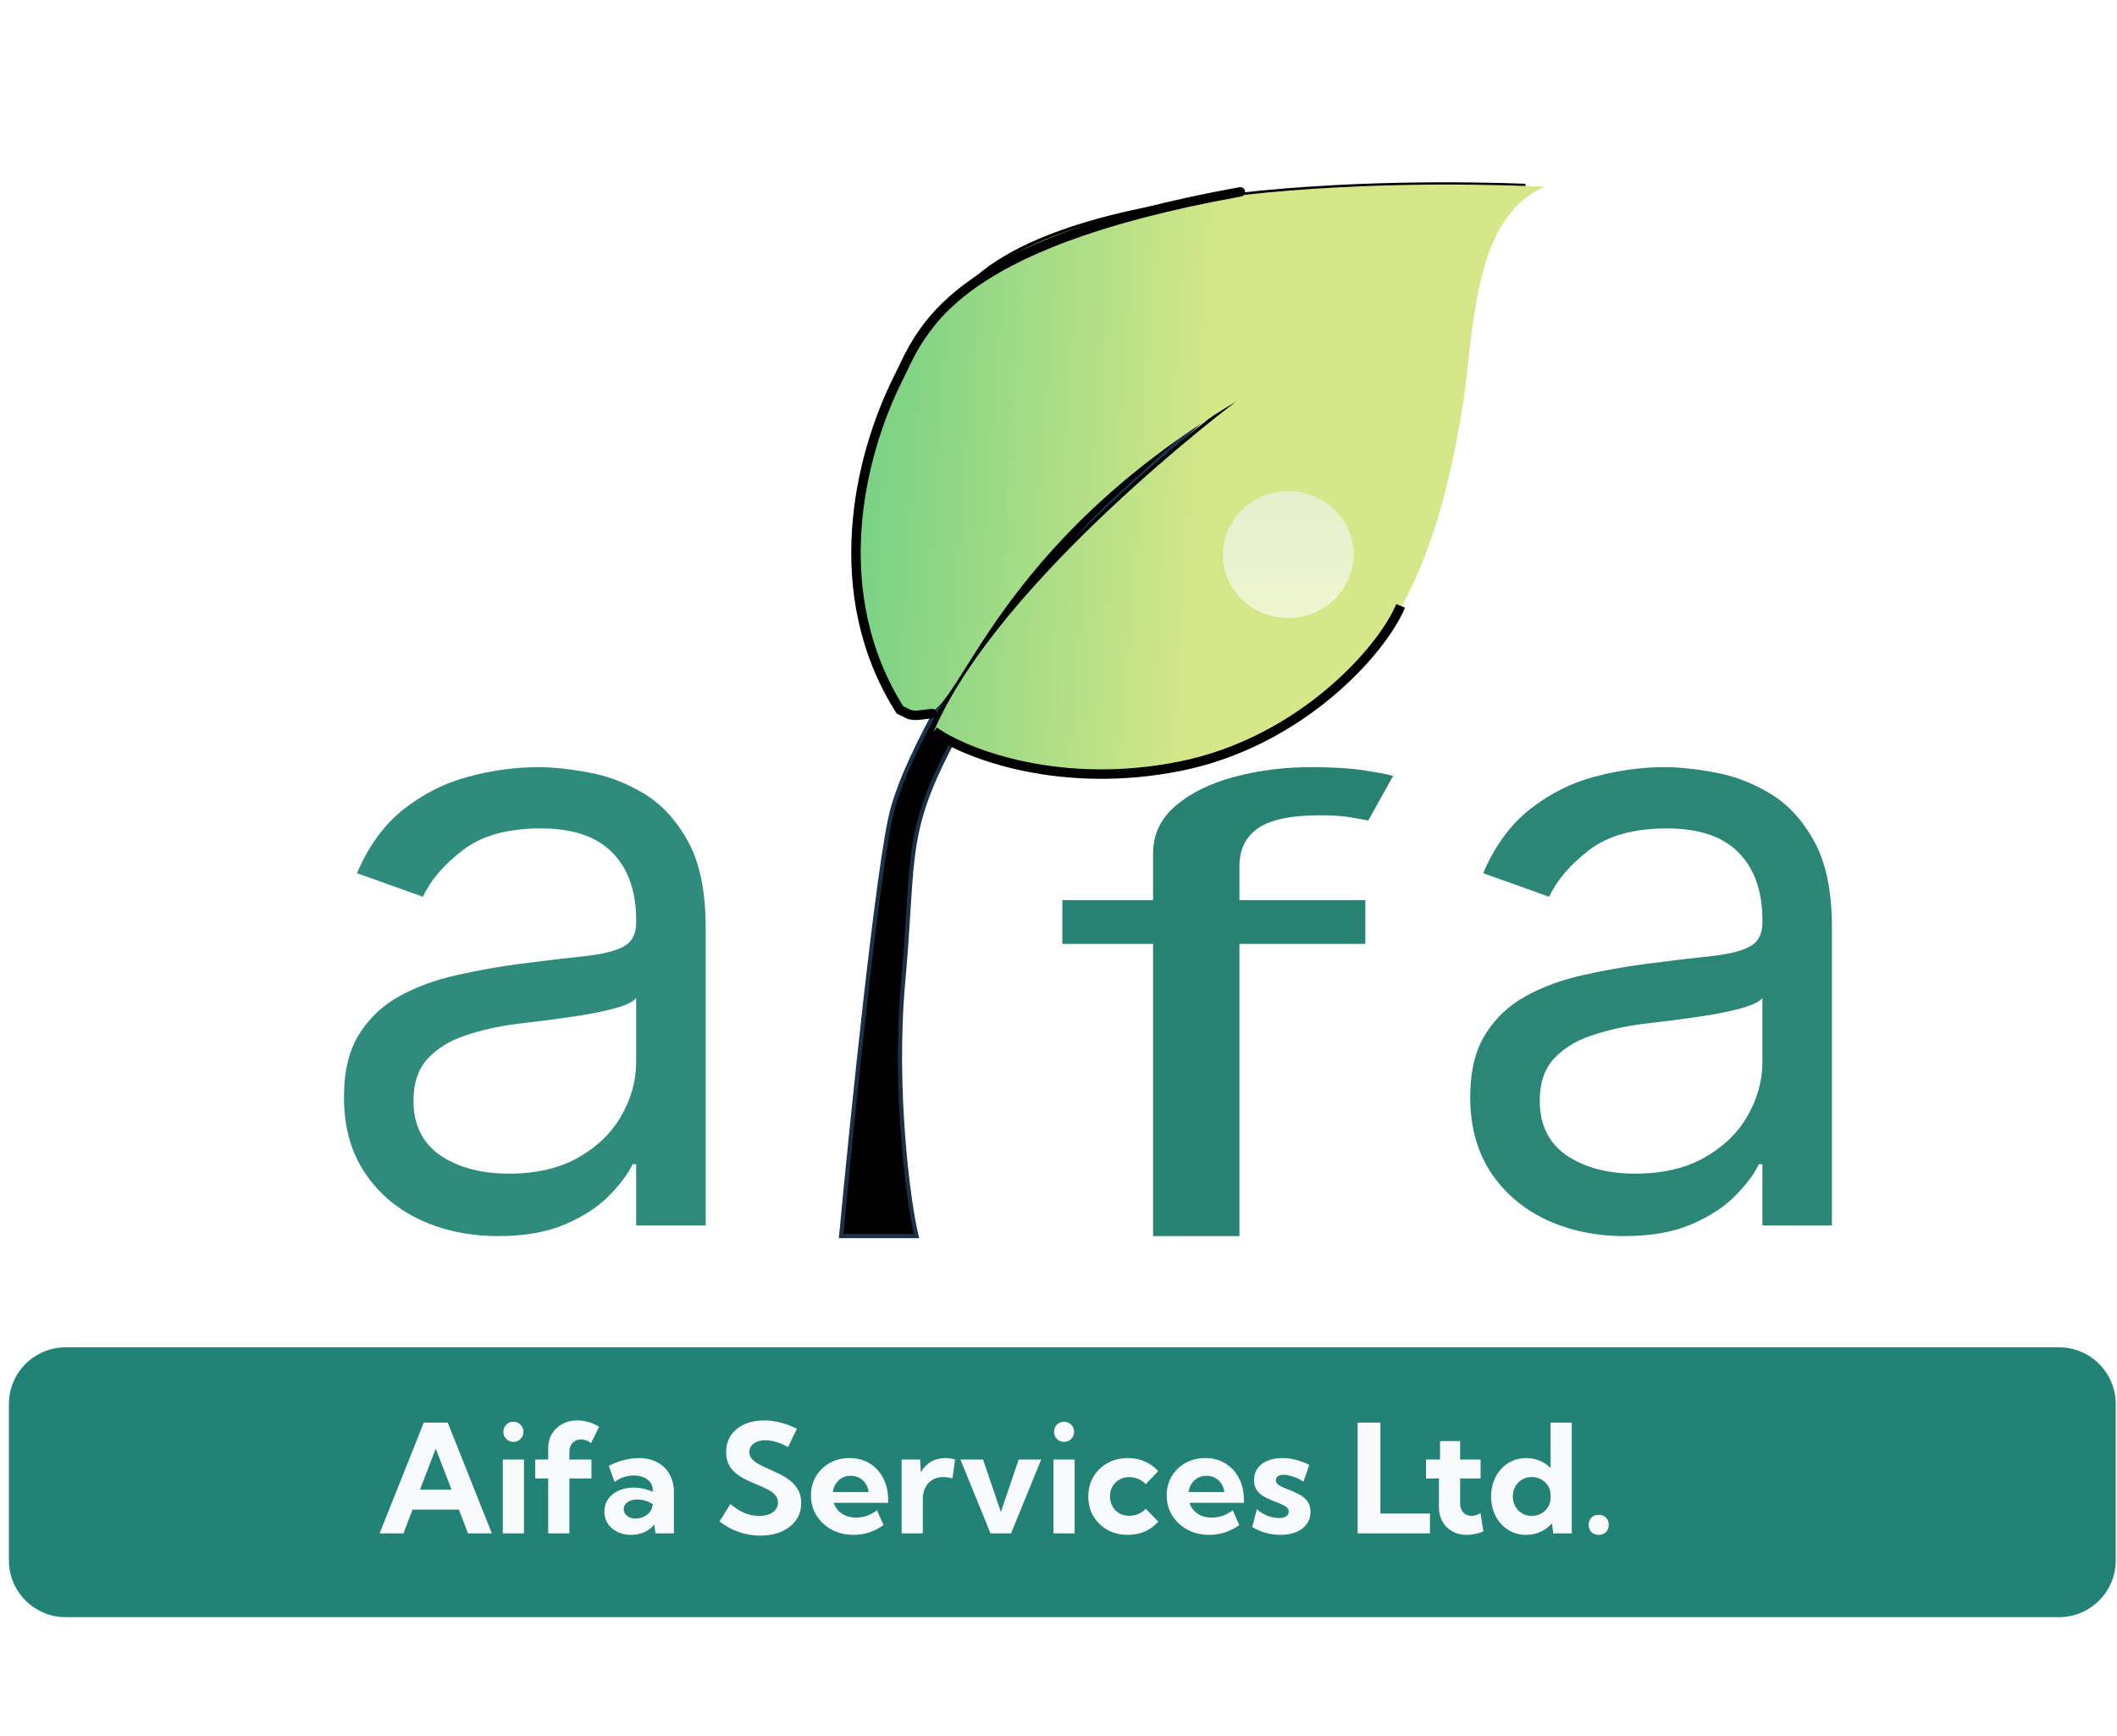
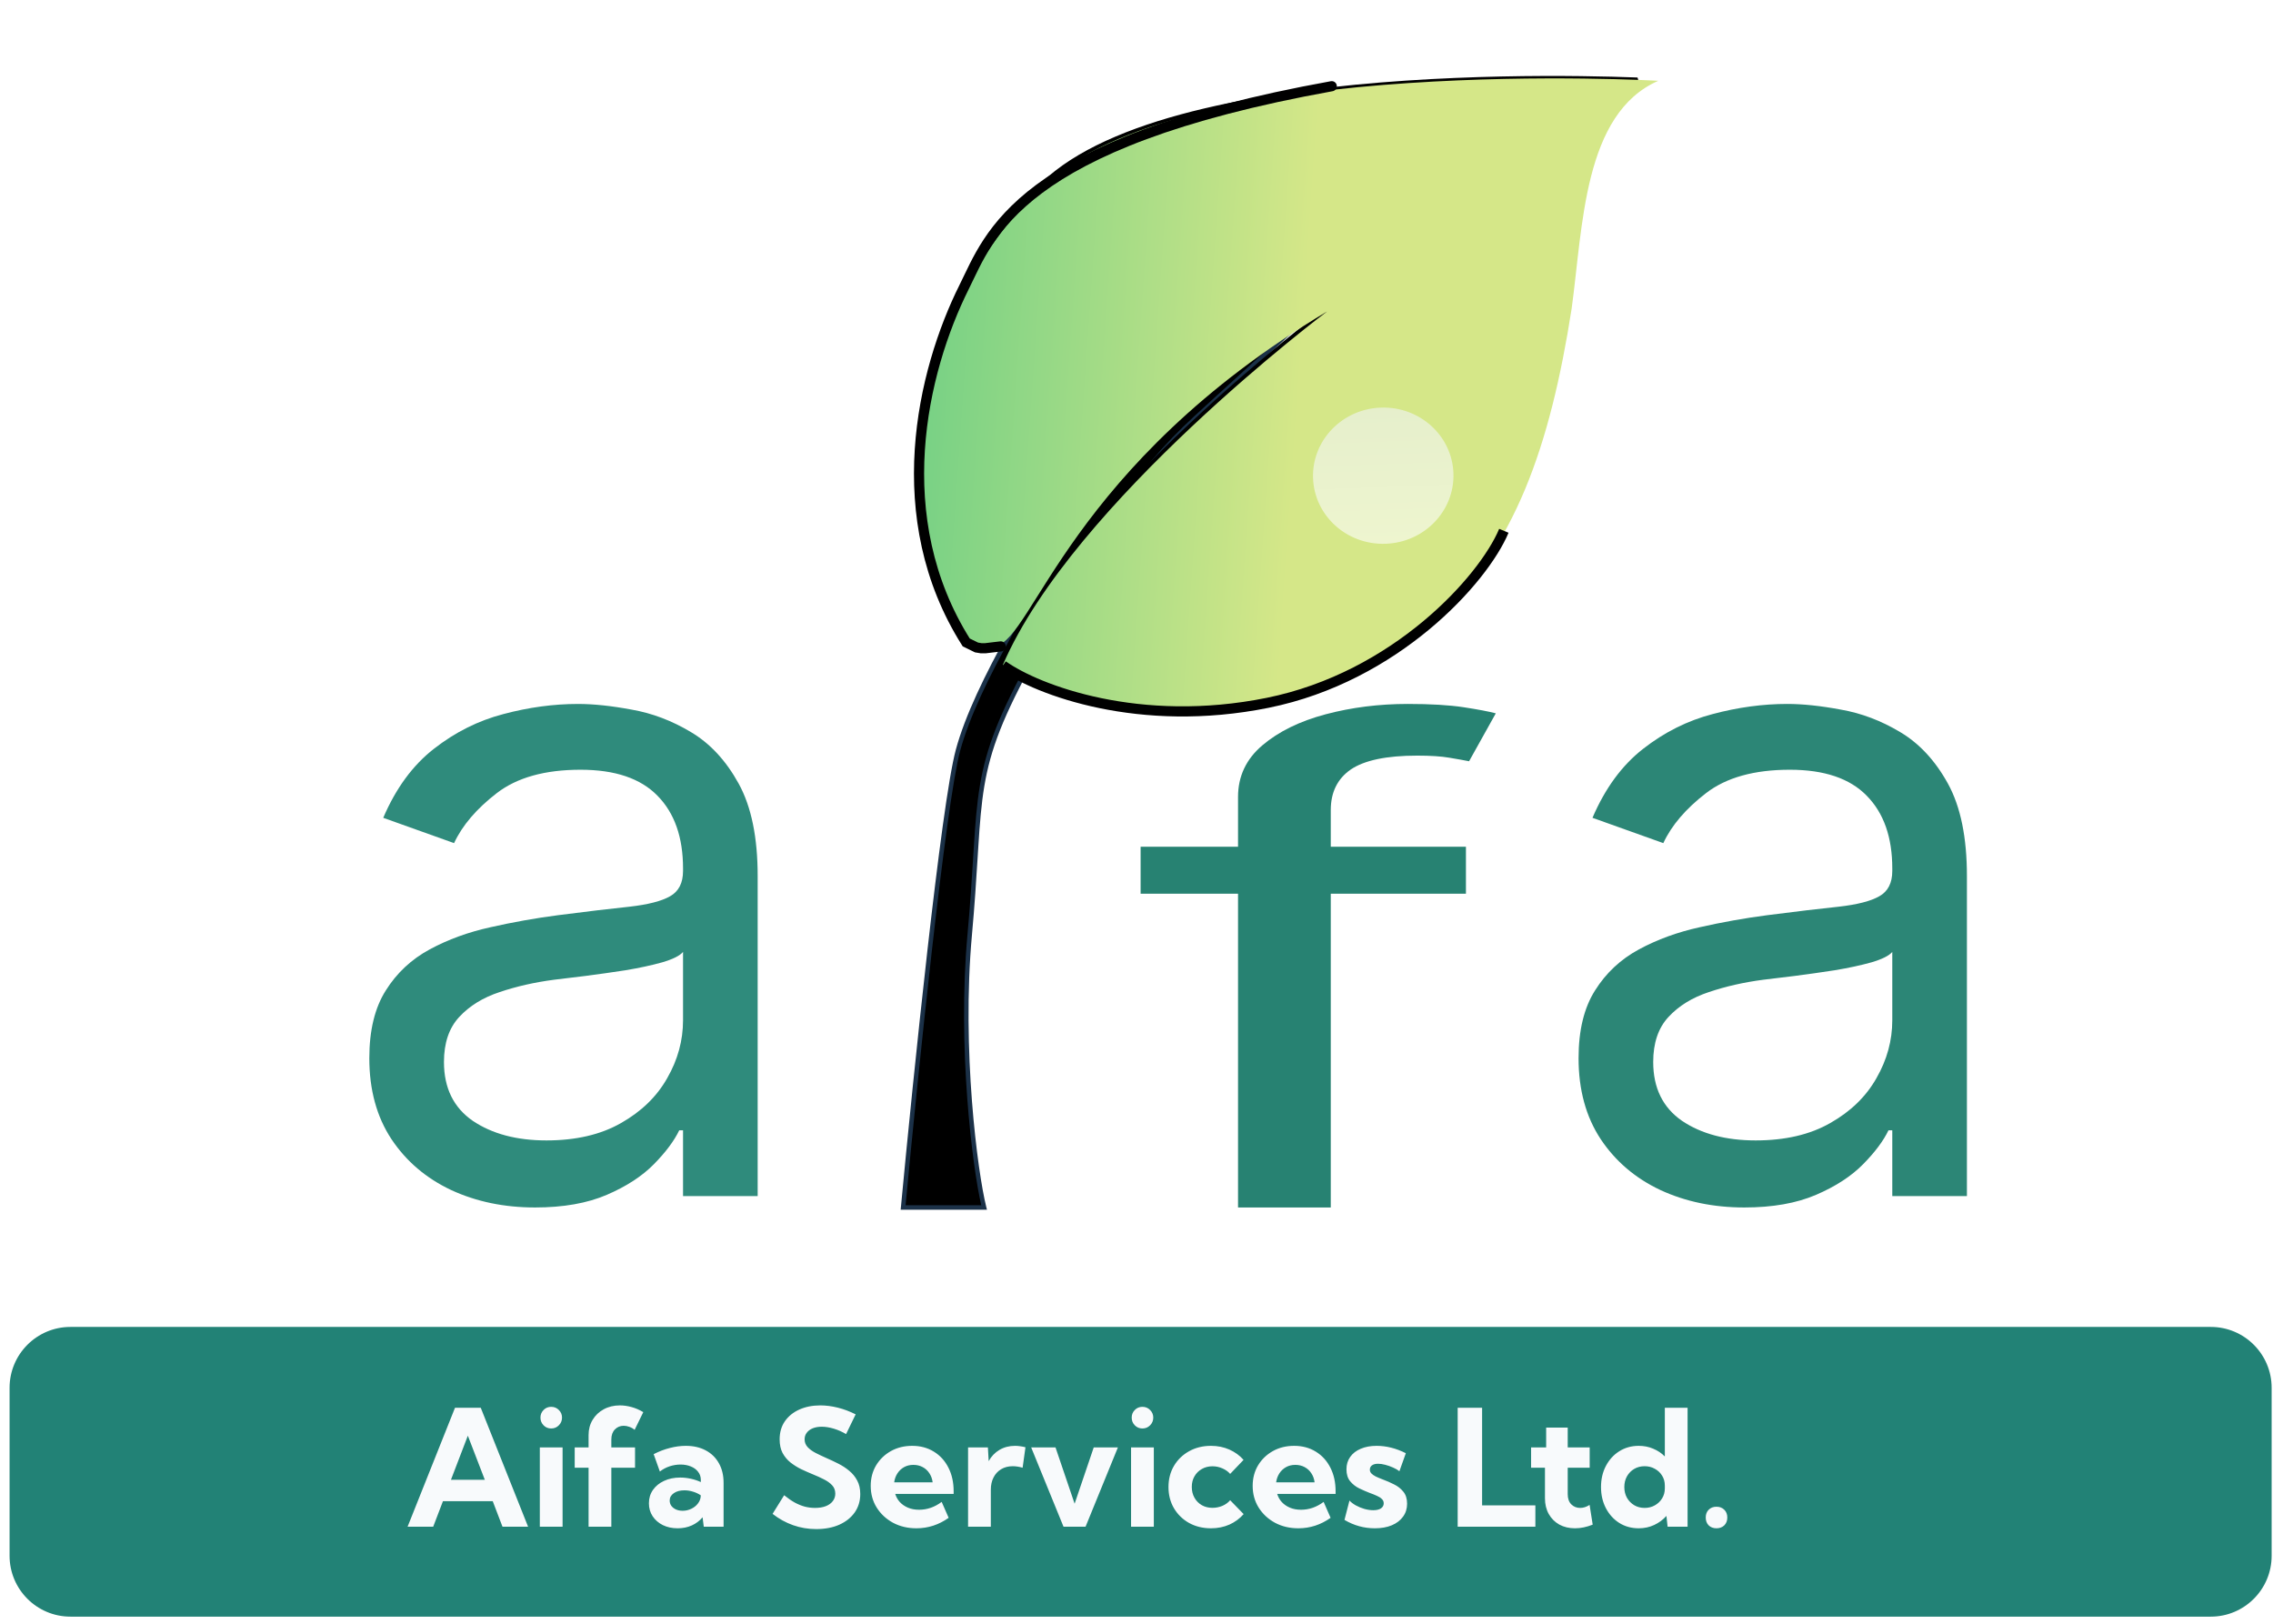
- <svg xmlns="http://www.w3.org/2000/svg" width="244" height="200" viewBox="0 0 224 160" fill="none">
+ <svg xmlns="http://www.w3.org/2000/svg" width="224" height="160" viewBox="0 0 224 160" fill="none">
  <path d="M106.225 51.203C109.314 46.055 126.326 31.374 132.504 27.341C130.016 30.259 123.382 36.048 117.821 41.197C110.871 47.632 108.307 53.083 101.872 64.667C95.436 76.251 96.851 77.954 95.564 92.112C94.534 103.438 96.123 115.55 96.981 118.982H89.001C90.202 106.197 92.965 79.288 94.406 73.934C96.209 67.241 102.364 57.639 106.225 51.203Z" fill="black" />
  <path fill-rule="evenodd" clip-rule="evenodd" d="M118.06 38.69C123.473 33.87 129.281 29.183 132.384 27.157L132.672 27.484C131.417 28.954 129.127 31.14 126.464 33.594C125.244 34.718 123.948 35.898 122.634 37.092C121.071 38.514 119.483 39.958 117.971 41.358C111.839 47.036 109.142 51.934 104.123 61.047C103.479 62.216 102.797 63.455 102.064 64.773C98.852 70.555 97.61 73.852 97.004 77.46C96.7 79.27 96.556 81.162 96.407 83.494C96.383 83.865 96.359 84.246 96.335 84.64C96.205 86.723 96.054 89.152 95.783 92.132C94.755 103.434 96.342 115.52 97.194 118.928L97.263 119.202H88.759L88.782 118.961C89.382 112.568 90.374 102.643 91.395 93.646C92.415 84.661 93.468 76.574 94.194 73.876C95.103 70.502 97.103 66.409 99.351 62.365C101.036 59.333 102.867 56.318 104.49 53.645C105.033 52.751 105.553 51.895 106.036 51.09C106.823 49.778 108.483 47.879 110.608 45.716C112.739 43.548 115.352 41.1 118.06 38.69ZM110.922 46.024C108.796 48.188 107.171 50.054 106.414 51.316C105.928 52.126 105.407 52.984 104.863 53.88C103.241 56.551 101.417 59.555 99.736 62.579C97.49 66.618 95.513 70.672 94.619 73.991C93.904 76.648 92.854 84.692 91.832 93.696C90.824 102.577 89.845 112.364 89.243 118.762H96.701C95.826 114.977 94.338 103.161 95.344 92.092C95.615 89.119 95.766 86.697 95.896 84.614C95.92 84.219 95.944 83.837 95.968 83.466C96.117 81.134 96.262 79.222 96.57 77.388C97.188 73.709 98.456 70.362 101.679 64.56C102.412 63.241 103.094 62.002 103.739 60.831C108.753 51.725 111.485 46.764 117.672 41.035C119.182 39.638 120.775 38.188 122.342 36.763C123.657 35.567 124.953 34.388 126.166 33.27C128.046 31.538 129.729 29.949 130.991 28.655C127.745 31 122.915 34.957 118.353 39.018C115.649 41.425 113.044 43.865 110.922 46.024Z" fill="#1B3148" />
  <rect x="0.944" y="130.753" width="222.922" height="28.547" rx="6" fill="#228276" />
  <path d="M42.691 150.438H40.167L44.839 138.72H47.378L52.042 150.438H49.519L48.558 147.923H43.652L42.691 150.438ZM44.441 145.813H47.777L46.105 141.47L44.441 145.813ZM54.316 140.759C54.019 140.759 53.769 140.655 53.566 140.446C53.363 140.238 53.261 139.985 53.261 139.688C53.261 139.392 53.363 139.142 53.566 138.938C53.769 138.73 54.019 138.626 54.316 138.626C54.618 138.626 54.871 138.73 55.074 138.938C55.282 139.142 55.386 139.392 55.386 139.688C55.386 139.985 55.282 140.238 55.074 140.446C54.871 140.655 54.618 140.759 54.316 140.759ZM55.441 150.438H53.199V142.626H55.441V150.438ZM60.246 150.438H58.003V144.626H56.636V142.626H58.003V141.407C58.003 140.845 58.136 140.345 58.402 139.907C58.667 139.465 59.032 139.118 59.496 138.868C59.964 138.613 60.496 138.485 61.089 138.485C61.464 138.485 61.847 138.54 62.238 138.649C62.628 138.754 63.014 138.92 63.394 139.149L62.542 140.892C62.376 140.756 62.199 140.657 62.011 140.595C61.829 140.527 61.647 140.493 61.464 140.493C61.121 140.493 60.831 140.613 60.597 140.853C60.363 141.092 60.246 141.423 60.246 141.845V142.626H62.581V144.626H60.246V150.438ZM71.308 150.438H69.355L69.238 149.509C68.951 149.853 68.597 150.121 68.175 150.313C67.753 150.501 67.29 150.595 66.785 150.595C66.238 150.595 65.751 150.491 65.324 150.282C64.897 150.069 64.561 149.777 64.316 149.407C64.071 149.032 63.949 148.608 63.949 148.134C63.949 147.634 64.082 147.194 64.347 146.813C64.613 146.433 64.977 146.136 65.441 145.923C65.91 145.704 66.441 145.595 67.035 145.595C67.384 145.595 67.733 145.634 68.082 145.712C68.436 145.79 68.764 145.899 69.066 146.04V145.837C69.066 145.524 68.977 145.256 68.8 145.032C68.628 144.803 68.389 144.626 68.082 144.501C67.779 144.376 67.441 144.313 67.066 144.313C66.707 144.313 66.35 144.371 65.996 144.485C65.647 144.6 65.324 144.772 65.027 145.001L64.417 143.29C64.944 143.019 65.475 142.816 66.011 142.681C66.553 142.54 67.076 142.47 67.582 142.47C68.342 142.47 69.001 142.621 69.558 142.923C70.115 143.22 70.545 143.642 70.847 144.188C71.154 144.73 71.308 145.373 71.308 146.118V150.438ZM67.277 148.868C67.574 148.868 67.858 148.803 68.128 148.673C68.399 148.543 68.618 148.366 68.785 148.142C68.957 147.918 69.048 147.67 69.058 147.399V147.345C68.829 147.188 68.574 147.069 68.292 146.985C68.016 146.897 67.735 146.853 67.449 146.853C67.022 146.853 66.673 146.946 66.402 147.134C66.131 147.321 65.996 147.563 65.996 147.86C65.996 148.053 66.05 148.228 66.16 148.384C66.274 148.535 66.428 148.655 66.621 148.743C66.813 148.826 67.032 148.868 67.277 148.868ZM76.136 149.173L77.277 147.337C77.636 147.629 77.983 147.868 78.316 148.056C78.654 148.238 78.988 148.373 79.316 148.462C79.644 148.545 79.98 148.587 80.324 148.587C80.73 148.587 81.082 148.53 81.378 148.415C81.675 148.3 81.904 148.136 82.066 147.923C82.233 147.709 82.316 147.462 82.316 147.181C82.316 146.853 82.212 146.576 82.003 146.353C81.795 146.129 81.522 145.933 81.183 145.767C80.85 145.595 80.488 145.431 80.097 145.274C79.717 145.118 79.334 144.949 78.949 144.767C78.569 144.579 78.217 144.358 77.894 144.103C77.576 143.847 77.319 143.537 77.121 143.173C76.928 142.803 76.832 142.355 76.832 141.829C76.832 141.142 77.003 140.548 77.347 140.048C77.696 139.548 78.173 139.162 78.777 138.892C79.381 138.621 80.071 138.485 80.847 138.485C81.394 138.485 81.962 138.558 82.55 138.704C83.144 138.85 83.735 139.071 84.324 139.368L83.378 141.313C83.009 141.09 82.61 140.912 82.183 140.782C81.756 140.652 81.355 140.587 80.98 140.587C80.641 140.587 80.344 140.639 80.089 140.743C79.839 140.847 79.644 140.993 79.503 141.181C79.363 141.363 79.292 141.579 79.292 141.829C79.292 142.126 79.394 142.384 79.597 142.603C79.8 142.816 80.063 143.006 80.386 143.173C80.714 143.34 81.066 143.506 81.441 143.673C81.826 143.84 82.214 144.022 82.605 144.22C83.001 144.418 83.36 144.652 83.683 144.923C84.011 145.188 84.274 145.509 84.472 145.884C84.675 146.254 84.777 146.699 84.777 147.22C84.777 147.907 84.594 148.511 84.23 149.032C83.865 149.548 83.358 149.951 82.707 150.243C82.055 150.53 81.298 150.673 80.433 150.673C79.641 150.673 78.884 150.545 78.16 150.29C77.436 150.035 76.761 149.662 76.136 149.173ZM93.488 149.563C92.519 150.251 91.459 150.595 90.308 150.595C89.454 150.595 88.686 150.412 88.003 150.048C87.326 149.678 86.79 149.178 86.394 148.548C86.003 147.918 85.808 147.207 85.808 146.415C85.808 145.66 85.985 144.985 86.339 144.392C86.699 143.798 87.186 143.329 87.8 142.985C88.415 142.642 89.113 142.47 89.894 142.47C90.701 142.47 91.412 142.66 92.027 143.04C92.641 143.415 93.121 143.941 93.464 144.618C93.808 145.29 93.98 146.069 93.98 146.954V147.204H88.222C88.316 147.511 88.469 147.782 88.683 148.017C88.897 148.246 89.162 148.428 89.48 148.563C89.798 148.699 90.162 148.767 90.574 148.767C91.371 148.767 92.113 148.509 92.8 147.993L93.488 149.563ZM88.121 146.063H91.91C91.868 145.725 91.761 145.428 91.589 145.173C91.423 144.912 91.201 144.709 90.925 144.563C90.654 144.418 90.35 144.345 90.011 144.345C89.667 144.345 89.36 144.42 89.089 144.571C88.824 144.722 88.608 144.925 88.441 145.181C88.274 145.436 88.167 145.73 88.121 146.063ZM97.644 150.438H95.402V142.626H97.355L97.433 143.978C97.694 143.504 98.048 143.134 98.496 142.868C98.944 142.603 99.457 142.47 100.035 142.47C100.201 142.47 100.368 142.483 100.535 142.509C100.707 142.53 100.881 142.563 101.058 142.61L100.777 144.626C100.433 144.527 100.108 144.478 99.8 144.478C99.368 144.478 98.988 144.576 98.66 144.774C98.337 144.967 98.087 145.238 97.91 145.587C97.733 145.931 97.644 146.334 97.644 146.798V150.438ZM110.167 142.626L106.98 150.438H104.808L101.621 142.626H104.019L105.902 148.173L107.785 142.626H110.167ZM112.582 140.759C112.285 140.759 112.035 140.655 111.832 140.446C111.628 140.238 111.527 139.985 111.527 139.688C111.527 139.392 111.628 139.142 111.832 138.938C112.035 138.73 112.285 138.626 112.582 138.626C112.884 138.626 113.136 138.73 113.339 138.938C113.548 139.142 113.652 139.392 113.652 139.688C113.652 139.985 113.548 140.238 113.339 140.446C113.136 140.655 112.884 140.759 112.582 140.759ZM113.707 150.438H111.464V142.626H113.707V150.438ZM122.558 149.196C122.178 149.634 121.712 149.978 121.16 150.228C120.608 150.472 120.001 150.595 119.339 150.595C118.537 150.595 117.818 150.42 117.183 150.071C116.553 149.717 116.055 149.233 115.691 148.618C115.332 148.004 115.152 147.308 115.152 146.532C115.152 145.751 115.332 145.056 115.691 144.446C116.055 143.832 116.553 143.35 117.183 143.001C117.818 142.647 118.537 142.47 119.339 142.47C119.996 142.47 120.6 142.592 121.152 142.837C121.704 143.082 122.17 143.42 122.55 143.853L121.23 145.235C121.027 145.001 120.769 144.819 120.457 144.688C120.149 144.553 119.826 144.485 119.488 144.485C119.097 144.485 118.748 144.574 118.441 144.751C118.134 144.923 117.891 145.162 117.714 145.47C117.537 145.772 117.449 146.121 117.449 146.517C117.449 146.918 117.537 147.274 117.714 147.587C117.891 147.899 118.134 148.144 118.441 148.321C118.748 148.493 119.097 148.579 119.488 148.579C119.826 148.579 120.152 148.514 120.464 148.384C120.777 148.248 121.032 148.063 121.23 147.829L122.558 149.196ZM131.128 149.563C130.16 150.251 129.1 150.595 127.949 150.595C127.095 150.595 126.326 150.412 125.644 150.048C124.967 149.678 124.43 149.178 124.035 148.548C123.644 147.918 123.449 147.207 123.449 146.415C123.449 145.66 123.626 144.985 123.98 144.392C124.339 143.798 124.826 143.329 125.441 142.985C126.055 142.642 126.753 142.47 127.535 142.47C128.342 142.47 129.053 142.66 129.667 143.04C130.282 143.415 130.761 143.941 131.105 144.618C131.449 145.29 131.621 146.069 131.621 146.954V147.204H125.863C125.957 147.511 126.11 147.782 126.324 148.017C126.537 148.246 126.803 148.428 127.121 148.563C127.438 148.699 127.803 148.767 128.214 148.767C129.011 148.767 129.753 148.509 130.441 147.993L131.128 149.563ZM125.761 146.063H129.55C129.509 145.725 129.402 145.428 129.23 145.173C129.063 144.912 128.842 144.709 128.566 144.563C128.295 144.418 127.99 144.345 127.652 144.345C127.308 144.345 127.001 144.42 126.73 144.571C126.464 144.722 126.248 144.925 126.082 145.181C125.915 145.436 125.808 145.73 125.761 146.063ZM132.496 149.767L132.988 147.86C133.144 148.032 133.352 148.191 133.613 148.337C133.878 148.483 134.162 148.6 134.464 148.688C134.772 148.772 135.061 148.813 135.332 148.813C135.654 148.813 135.907 148.754 136.089 148.634C136.272 148.509 136.363 148.342 136.363 148.134C136.363 147.962 136.3 147.819 136.175 147.704C136.055 147.584 135.891 147.48 135.683 147.392C135.48 147.298 135.253 147.207 135.003 147.118C134.665 146.988 134.316 146.837 133.957 146.665C133.602 146.493 133.303 146.259 133.058 145.962C132.813 145.665 132.691 145.272 132.691 144.782C132.691 144.313 132.813 143.907 133.058 143.563C133.303 143.215 133.649 142.946 134.097 142.759C134.545 142.566 135.066 142.47 135.66 142.47C136.623 142.47 137.584 142.712 138.542 143.196L137.91 144.97C137.743 144.84 137.535 144.72 137.285 144.61C137.035 144.496 136.777 144.405 136.511 144.337C136.251 144.269 136.016 144.235 135.808 144.235C135.553 144.235 135.352 144.287 135.207 144.392C135.066 144.496 134.996 144.639 134.996 144.821C134.996 144.957 135.045 145.079 135.144 145.188C135.243 145.293 135.389 145.394 135.582 145.493C135.779 145.587 136.022 145.688 136.308 145.798C136.662 145.928 137.019 146.084 137.378 146.267C137.743 146.444 138.048 146.683 138.292 146.985C138.542 147.282 138.667 147.678 138.667 148.173C138.667 148.657 138.535 149.082 138.269 149.446C138.009 149.811 137.639 150.095 137.16 150.298C136.686 150.496 136.128 150.595 135.488 150.595C134.42 150.595 133.423 150.319 132.496 149.767ZM151.308 150.438H143.652V138.72H146.058V148.337H151.308V150.438ZM156.957 150.235C156.358 150.475 155.777 150.595 155.214 150.595C154.631 150.595 154.115 150.472 153.667 150.228C153.225 149.978 152.878 149.631 152.628 149.188C152.378 148.741 152.253 148.225 152.253 147.642V144.626H150.886V142.626H152.371V140.673H154.496V142.626H156.66V144.626H154.496V147.235C154.496 147.662 154.613 147.996 154.847 148.235C155.082 148.47 155.373 148.587 155.722 148.587C156.04 148.587 156.35 148.488 156.652 148.29L156.957 150.235ZM166.308 150.438H164.339L164.222 149.376C163.889 149.751 163.488 150.048 163.019 150.267C162.555 150.485 162.048 150.595 161.496 150.595C160.782 150.595 160.144 150.42 159.582 150.071C159.024 149.717 158.584 149.233 158.261 148.618C157.938 148.004 157.777 147.308 157.777 146.532C157.777 145.751 157.938 145.056 158.261 144.446C158.584 143.832 159.024 143.35 159.582 143.001C160.144 142.647 160.782 142.47 161.496 142.47C162.006 142.47 162.48 142.563 162.917 142.751C163.36 142.933 163.743 143.188 164.066 143.517V138.72H166.308V150.438ZM162.074 148.587C162.443 148.587 162.777 148.504 163.074 148.337C163.376 148.17 163.615 147.944 163.792 147.657C163.975 147.366 164.066 147.035 164.066 146.665V146.384C164.066 146.014 163.975 145.686 163.792 145.399C163.615 145.113 163.376 144.889 163.074 144.728C162.777 144.561 162.443 144.478 162.074 144.478C161.693 144.478 161.352 144.566 161.05 144.743C160.748 144.92 160.509 145.165 160.332 145.478C160.16 145.785 160.074 146.136 160.074 146.532C160.074 146.923 160.16 147.274 160.332 147.587C160.509 147.894 160.748 148.139 161.05 148.321C161.352 148.498 161.693 148.587 162.074 148.587ZM169.152 150.595C168.839 150.595 168.584 150.498 168.386 150.306C168.193 150.108 168.097 149.85 168.097 149.532C168.097 149.215 168.193 148.959 168.386 148.767C168.584 148.569 168.839 148.47 169.152 148.47C169.47 148.47 169.727 148.569 169.925 148.767C170.123 148.959 170.222 149.215 170.222 149.532C170.222 149.85 170.123 150.108 169.925 150.306C169.727 150.498 169.47 150.595 169.152 150.595Z" fill="#F8FAFC" />
  <path d="M52.727 118.982C49.693 118.982 46.94 118.411 44.468 117.268C41.995 116.104 40.032 114.432 38.577 112.25C37.123 110.048 36.395 107.388 36.395 104.272C36.395 101.529 36.936 99.306 38.016 97.602C39.096 95.878 40.541 94.527 42.348 93.55C44.156 92.574 46.15 91.847 48.332 91.369C50.534 90.87 52.747 90.475 54.97 90.185C57.879 89.811 60.237 89.53 62.045 89.343C63.873 89.135 65.203 88.793 66.034 88.315C66.886 87.837 67.312 87.006 67.312 85.821V85.572C67.312 82.497 66.471 80.108 64.788 78.404C63.126 76.7 60.601 75.848 57.214 75.848C53.703 75.848 50.95 76.617 48.955 78.154C46.961 79.692 45.558 81.334 44.748 83.079L37.767 80.585C39.013 77.677 40.676 75.412 42.753 73.791C44.852 72.15 47.137 71.007 49.61 70.363C52.103 69.698 54.555 69.366 56.965 69.366C58.502 69.366 60.269 69.553 62.263 69.927C64.279 70.28 66.221 71.017 68.091 72.139C69.982 73.261 71.551 74.955 72.797 77.219C74.044 79.484 74.667 82.518 74.667 86.32V117.86H67.312V111.377H66.938C66.439 112.416 65.608 113.528 64.445 114.712C63.281 115.897 61.733 116.904 59.801 117.735C57.869 118.566 55.511 118.982 52.727 118.982ZM53.848 112.375C56.757 112.375 59.209 111.803 61.204 110.661C63.219 109.518 64.736 108.043 65.754 106.235C66.793 104.427 67.312 102.526 67.312 100.532V93.8C67.001 94.174 66.315 94.517 65.255 94.828C64.216 95.119 63.011 95.379 61.64 95.608C60.289 95.815 58.97 96.002 57.682 96.168C56.414 96.314 55.386 96.439 54.596 96.542C52.685 96.792 50.898 97.197 49.236 97.758C47.594 98.298 46.265 99.119 45.247 100.22C44.249 101.3 43.751 102.776 43.751 104.646C43.751 107.201 44.696 109.133 46.587 110.442C48.498 111.731 50.919 112.375 53.848 112.375Z" fill="#2F8B7C" />
  <path d="M171.896 118.982C168.862 118.982 166.109 118.41 163.637 117.268C161.164 116.104 159.201 114.431 157.746 112.25C156.292 110.047 155.565 107.388 155.565 104.271C155.565 101.529 156.105 99.306 157.185 97.602C158.266 95.877 159.71 94.527 161.517 93.55C163.325 92.574 165.32 91.847 167.501 91.369C169.704 90.87 171.916 90.475 174.14 90.184C177.048 89.81 179.407 89.53 181.214 89.343C183.043 89.135 184.372 88.792 185.204 88.314C186.055 87.837 186.481 87.005 186.481 85.821V85.572C186.481 82.497 185.64 80.107 183.957 78.404C182.295 76.7 179.77 75.848 176.384 75.848C172.872 75.848 170.119 76.617 168.125 78.154C166.13 79.692 164.727 81.333 163.917 83.079L156.936 80.585C158.183 77.676 159.845 75.412 161.923 73.791C164.021 72.15 166.307 71.007 168.779 70.363C171.272 69.698 173.724 69.365 176.134 69.365C177.672 69.365 179.438 69.552 181.432 69.927C183.448 70.28 185.391 71.017 187.26 72.139C189.151 73.261 190.72 74.955 191.967 77.219C193.213 79.484 193.836 82.517 193.836 86.32V117.86H186.481V111.377H186.107C185.609 112.416 184.778 113.528 183.614 114.712C182.451 115.896 180.903 116.904 178.97 117.735C177.038 118.566 174.68 118.982 171.896 118.982ZM173.018 112.375C175.926 112.375 178.378 111.803 180.373 110.66C182.388 109.518 183.905 108.042 184.923 106.235C185.962 104.427 186.481 102.526 186.481 100.531V93.8C186.17 94.174 185.484 94.516 184.424 94.828C183.386 95.119 182.18 95.379 180.809 95.607C179.459 95.815 178.139 96.002 176.851 96.168C175.584 96.314 174.555 96.438 173.766 96.542C171.854 96.791 170.067 97.197 168.405 97.758C166.764 98.298 165.434 99.119 164.416 100.22C163.419 101.3 162.92 102.775 162.92 104.645C162.92 107.201 163.865 109.133 165.756 110.442C167.667 111.73 170.088 112.375 173.018 112.375Z" fill="#2C8676" />
  <path d="M144.465 83.436V88.064H112.405V83.436H144.465ZM122.007 118.982V78.53C122.007 76.493 122.807 74.796 124.408 73.439C126.008 72.081 128.086 71.063 130.642 70.384C133.198 69.705 135.895 69.365 138.735 69.365C140.98 69.365 142.813 69.474 144.233 69.689C145.653 69.906 146.711 70.106 147.408 70.291L144.775 75.012C144.31 74.919 143.665 74.804 142.839 74.665C142.039 74.526 140.98 74.457 139.664 74.457C136.644 74.457 134.462 74.912 133.12 75.822C131.804 76.732 131.145 78.067 131.145 79.826V118.982H122.007Z" fill="#278272" />
  <path d="M103.617 17.783L103.617 17.784C97.221 23.316 93.125 31.296 91.543 39.39C90.184 46.341 90.687 53.328 93.132 58.886C93.3 58.477 93.593 58.125 94.04 57.909C94.455 57.709 94.87 57.761 95.208 57.997C95.51 58.207 95.727 58.543 95.882 58.881C96.196 59.567 96.365 60.494 96.382 61.294C96.391 61.697 96.363 62.092 96.284 62.427C96.254 62.554 96.213 62.693 96.152 62.827C96.625 62.988 97.164 63.035 97.759 62.922C98.058 62.864 98.428 62.625 98.911 62.083C99.385 61.551 99.909 60.797 100.533 59.831C100.842 59.353 101.174 58.826 101.533 58.255C102.611 56.541 103.936 54.435 105.639 52.081C110.192 45.787 117.471 37.674 130.251 30.021L130.808 30.85L130.508 30.45C130.808 30.85 130.808 30.85 130.808 30.85L130.807 30.851L130.804 30.853L130.791 30.863L130.738 30.903C130.719 30.917 130.697 30.934 130.671 30.953C130.632 30.983 130.584 31.019 130.529 31.062C130.346 31.202 130.075 31.41 129.728 31.681C129.034 32.222 128.033 33.014 126.811 34.015C124.365 36.018 121.032 38.854 117.484 42.192C110.484 48.774 102.707 57.247 99.189 65.08C104.548 68.477 111.85 69.897 119.33 69.209C126.97 68.507 134.746 65.608 140.759 60.439C148.53 53.647 152.017 43.544 154.116 30.094C154.276 28.935 154.414 27.699 154.557 26.426C154.904 23.328 155.277 20.006 156.043 17.008C156.969 13.382 158.499 10.091 161.363 8.139C161.291 8.137 161.217 8.134 161.141 8.131C159.869 8.083 158.035 8.028 155.79 8.001C151.298 7.947 145.163 8.003 138.586 8.442C132.008 8.882 125 9.705 118.758 11.181C112.504 12.661 107.08 14.784 103.617 17.783ZM94.503 61.517C94.708 61.829 94.965 62.114 95.267 62.349C95.281 62.309 95.296 62.26 95.311 62.198C95.364 61.972 95.391 61.666 95.383 61.316C95.367 60.611 95.216 59.827 94.973 59.298C94.849 59.028 94.727 58.88 94.637 58.818C94.584 58.78 94.552 58.772 94.474 58.81C94.184 58.95 93.997 59.241 93.96 59.692C93.923 60.149 94.052 60.72 94.353 61.267C94.403 61.351 94.453 61.434 94.503 61.517Z" fill="url(#paint0_linear_286_432)" stroke="black" stroke-linejoin="bevel" />
  <path d="M103.563 17.646C117.786 5.327 163.422 7.961 163.422 7.961C156.034 11.204 155.997 22.333 154.883 30.408C152.78 43.889 149.27 54.144 141.359 61.057C129.153 71.552 109.845 72.787 98.832 65.509C105.786 49.425 130.781 30.691 130.781 30.691C105.355 45.917 101.856 62.94 98.126 63.654C94.395 64.368 92.557 59.553 94.53 58.6C96.503 57.648 96.951 66.268 94.351 62.021C86.986 49.992 90.576 28.88 103.563 17.646Z" fill="url(#paint1_linear_286_432)" />
  <path d="M143.233 46.632C143.363 50.337 140.371 53.449 136.55 53.582C132.73 53.716 129.528 50.82 129.399 47.115C129.27 43.41 132.262 40.299 136.082 40.165C139.902 40.032 143.104 42.927 143.233 46.632Z" fill="url(#paint2_linear_286_432)" fill-opacity="0.6" />
  <path d="M131.242 8.495C100.186 14.085 97.511 23.286 95.023 28.263C90.843 36.623 87.467 51.039 95.219 63.302L96.236 63.801L96.688 63.875H97.11L98.622 63.696" stroke="black" stroke-linecap="round" />
  <path d="M98.833 65.576C102.268 68.015 112.315 71.801 124.919 69.256C137.524 66.711 146.17 57.148 148.203 52.304" stroke="black" />
  <defs>
    <linearGradient id="paint0_linear_286_432" x1="175.867" y1="34.039" x2="98.143" y2="28.604" gradientUnits="userSpaceOnUse">
      <stop stop-color="#D5E788" />
      <stop offset="1" stop-color="#10B981" />
    </linearGradient>
    <linearGradient id="paint1_linear_286_432" x1="129.13" y1="23.05" x2="51.405" y2="17.615" gradientUnits="userSpaceOnUse">
      <stop stop-color="#D5E788" />
      <stop offset="1" stop-color="#10B981" />
    </linearGradient>
    <linearGradient id="paint2_linear_286_432" x1="136.082" y1="40.165" x2="136.55" y2="53.582" gradientUnits="userSpaceOnUse">
      <stop stop-color="#F1F5F9" />
      <stop offset="1" stop-color="white" />
    </linearGradient>
  </defs>
</svg>
